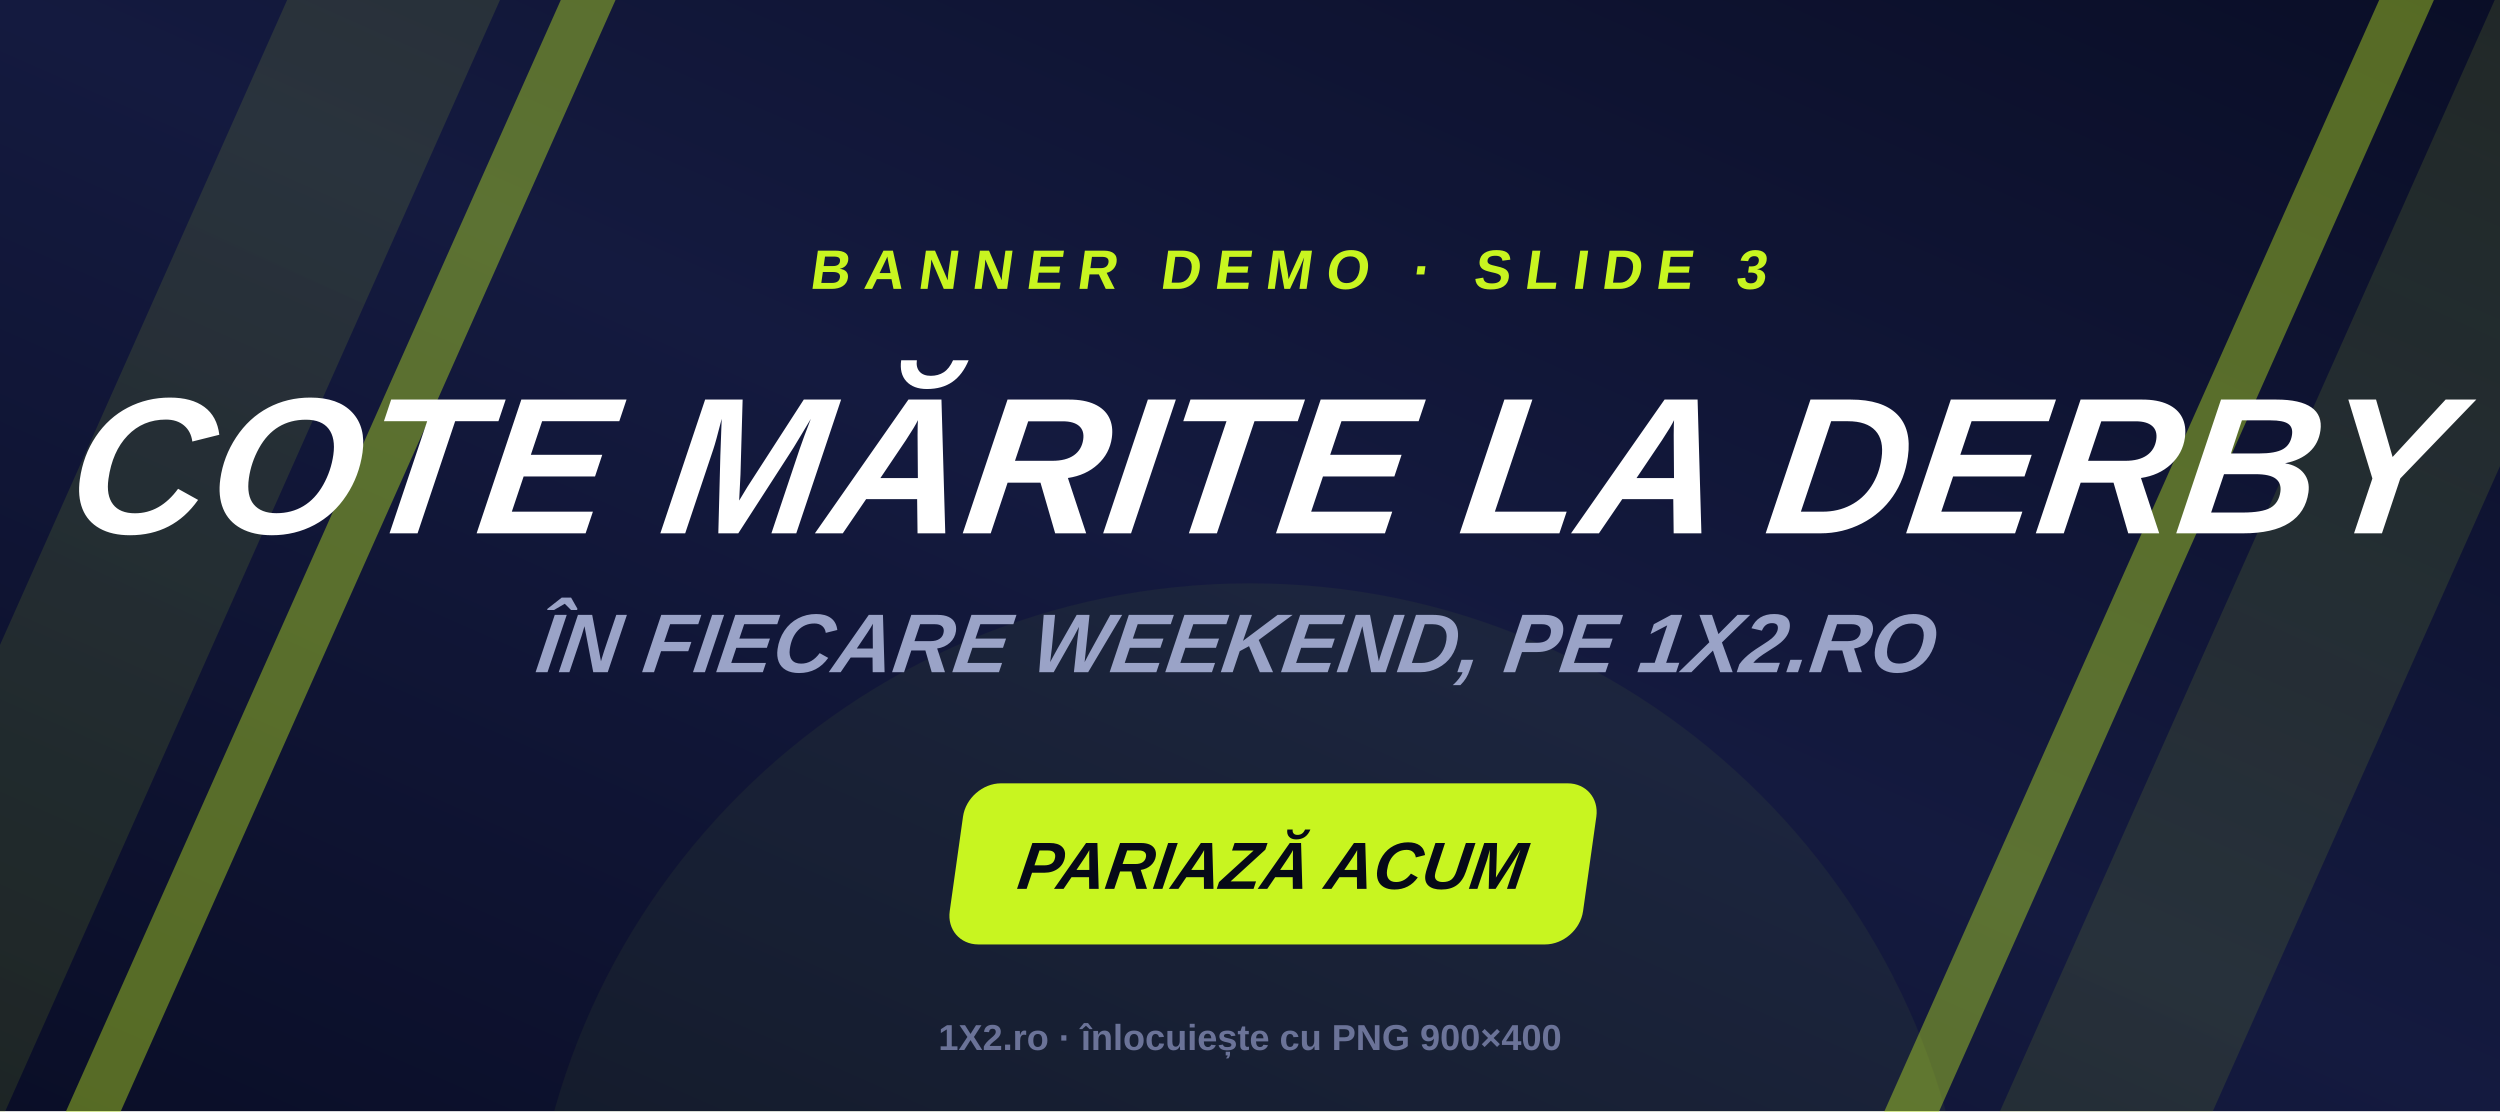
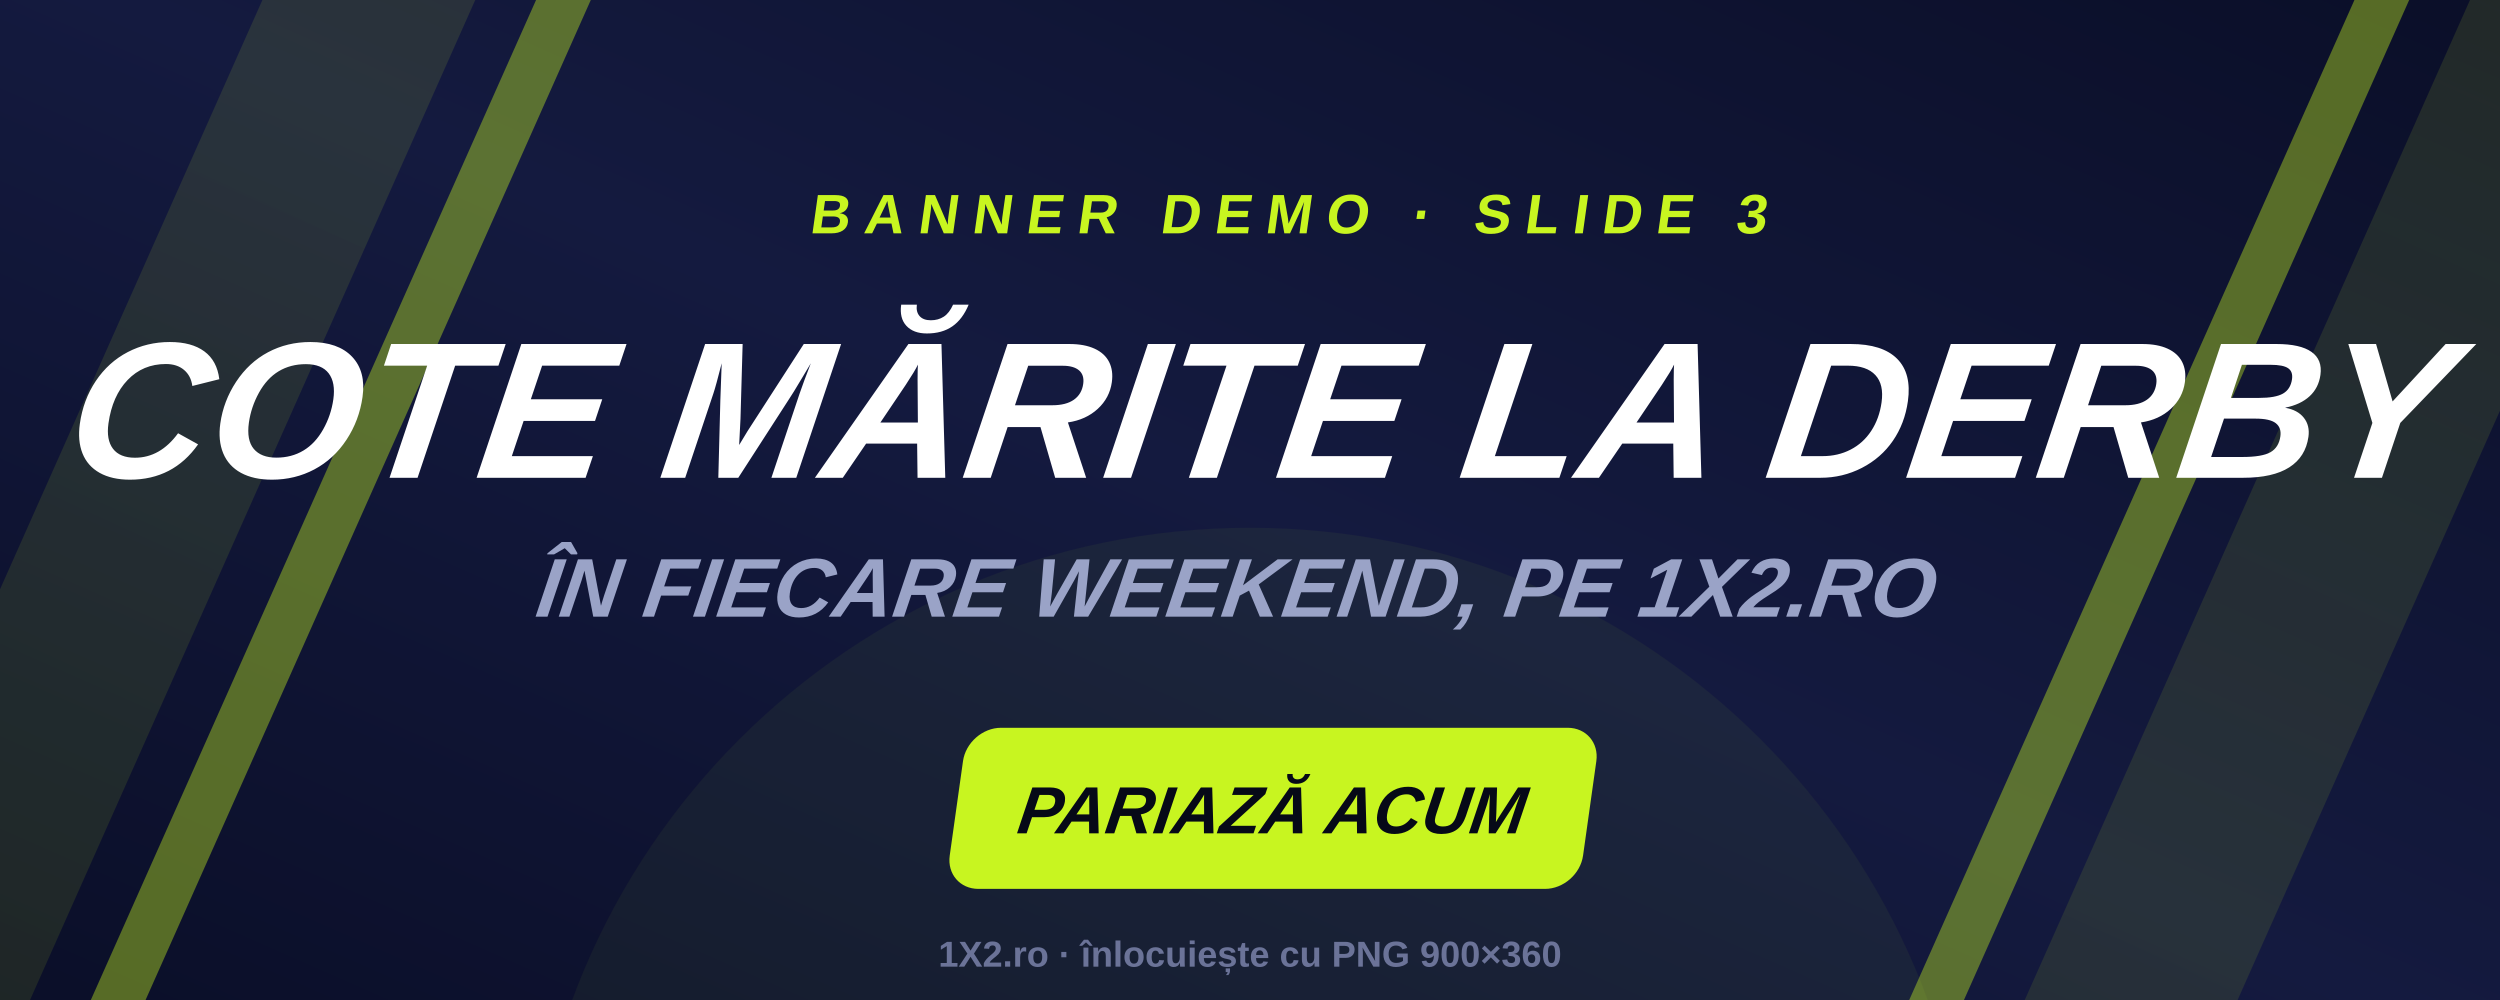
- <svg xmlns="http://www.w3.org/2000/svg" width="900" height="400" viewBox="0 0 900 400">
+ <svg xmlns="http://www.w3.org/2000/svg" width="900" height="360" viewBox="0 20 900 360">
  <defs>
    <linearGradient id="bg3" x1="0" y1="1" x2="1" y2="0">
      <stop offset="0" stop-color="#0A0E27" />
      <stop offset="0.5" stop-color="#141A3F" />
      <stop offset="1" stop-color="#0A0E27" />
    </linearGradient>
    <linearGradient id="lime3" x1="0" y1="0" x2="0" y2="1">
      <stop offset="0" stop-color="#DCFF3D" />
      <stop offset="1" stop-color="#9CC70A" />
    </linearGradient>
  </defs>
  <rect width="900" height="400" fill="url(#bg3)" />
  <g transform="rotate(24 80 200)">
    <rect x="20" y="-240" width="70" height="880" fill="url(#lime3)" opacity="0.12" />
    <rect x="110" y="-240" width="18" height="880" fill="#C8F520" opacity="0.4" />
  </g>
  <g transform="rotate(24 820 200)">
    <rect x="810" y="-240" width="70" height="880" fill="url(#lime3)" opacity="0.12" />
    <rect x="772" y="-240" width="18" height="880" fill="#C8F520" opacity="0.4" />
  </g>
  <circle cx="450" cy="470" r="260" fill="#C8F520" opacity="0.05" />
  <g font-family="Arial, Helvetica, sans-serif" text-anchor="middle" transform="skewX(-8)">
    <text x="478" y="104" font-size="20" font-weight="700" letter-spacing="5" fill="#C8F520">BANNER DEMO · SLIDE 3</text>
    <text x="478" y="192" font-size="70" font-weight="900" font-style="italic" fill="#FFFFFF">COTE MĂRITE LA DERBY</text>
    <text x="478" y="242" font-size="30" font-weight="800" font-style="italic" fill="#9AA3C7">ÎN FIECARE WEEKEND, PE 1X2.RO</text>
  </g>
  <g transform="skewX(-8) translate(388 282)">
    <rect x="0" y="0" width="228" height="58" rx="12" fill="#C8F520" />
    <text x="114" y="38" font-family="Arial, Helvetica, sans-serif" font-size="24" font-weight="900" font-style="italic" fill="#060917" text-anchor="middle">PARIAZĂ ACUM</text>
  </g>
-   <text x="450" y="378" font-family="Arial, Helvetica, sans-serif" font-size="13" font-weight="700" fill="#6B7398" text-anchor="middle">1X2.ro · înlocuiește cu PNG 900×400</text>
+   <text x="450" y="368" font-family="Arial, Helvetica, sans-serif" font-size="13" font-weight="700" fill="#6B7398" text-anchor="middle">1X2.ro · înlocuiește cu PNG 900×360</text>
</svg>
